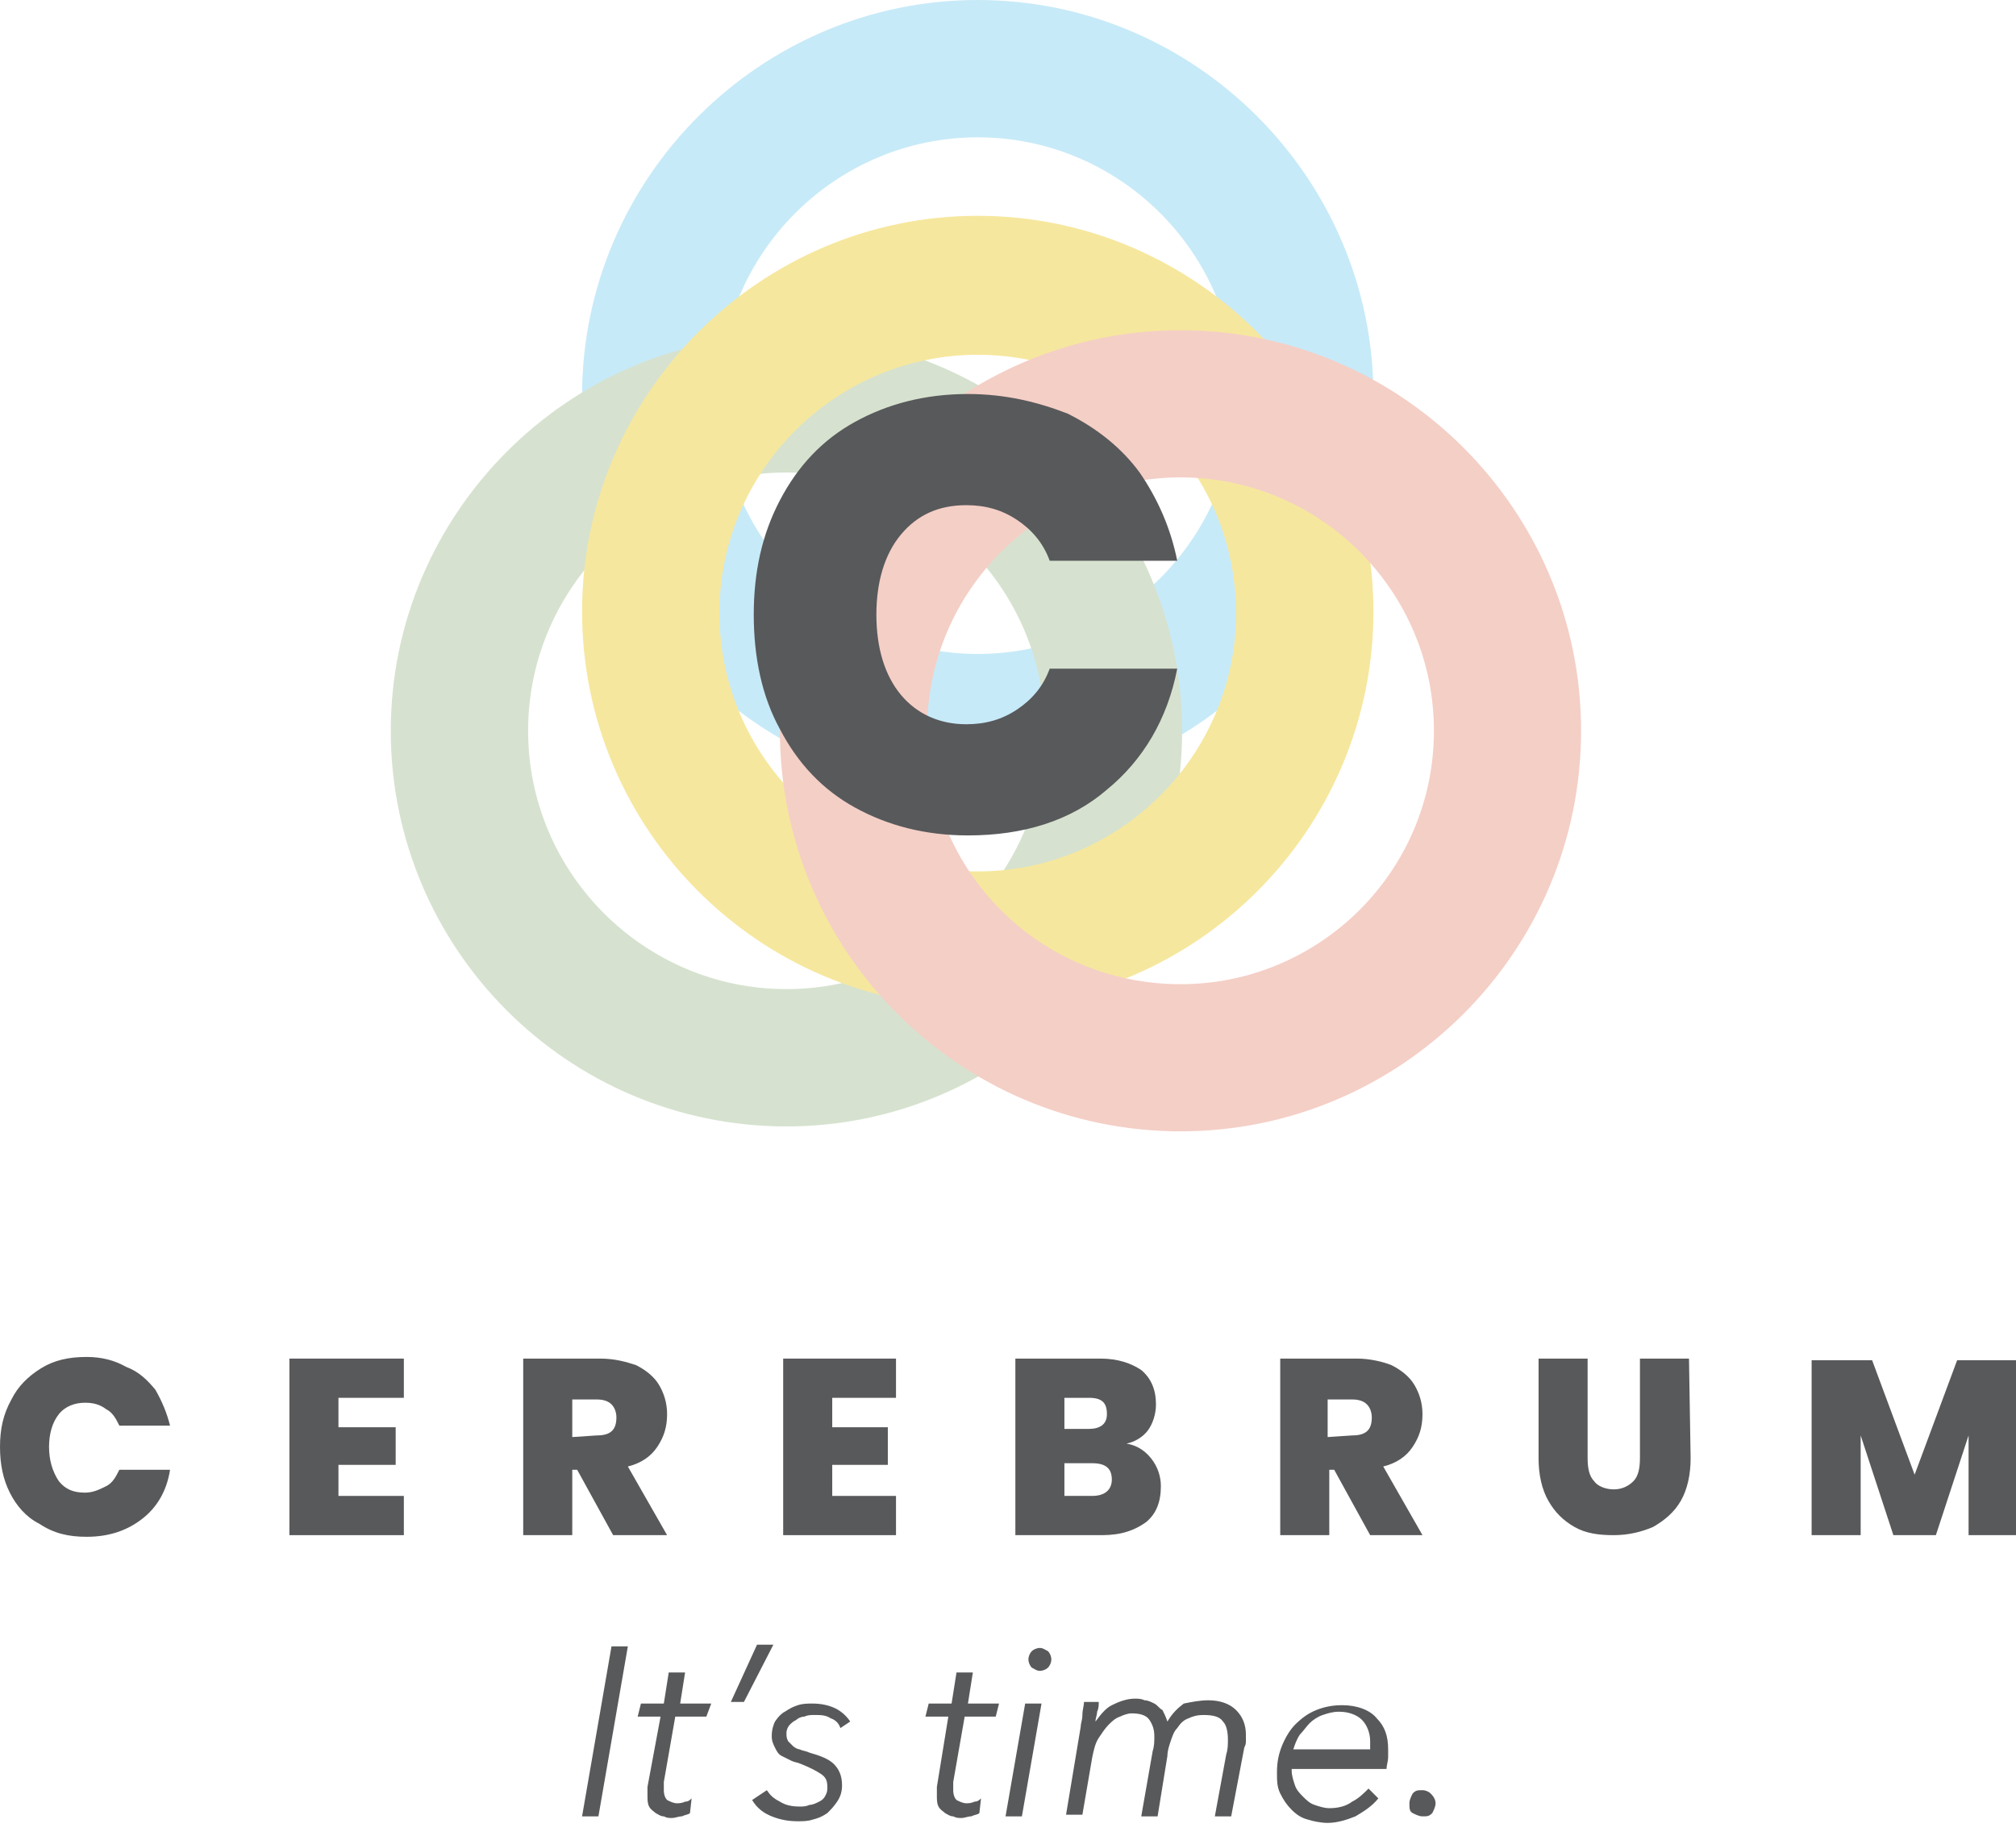
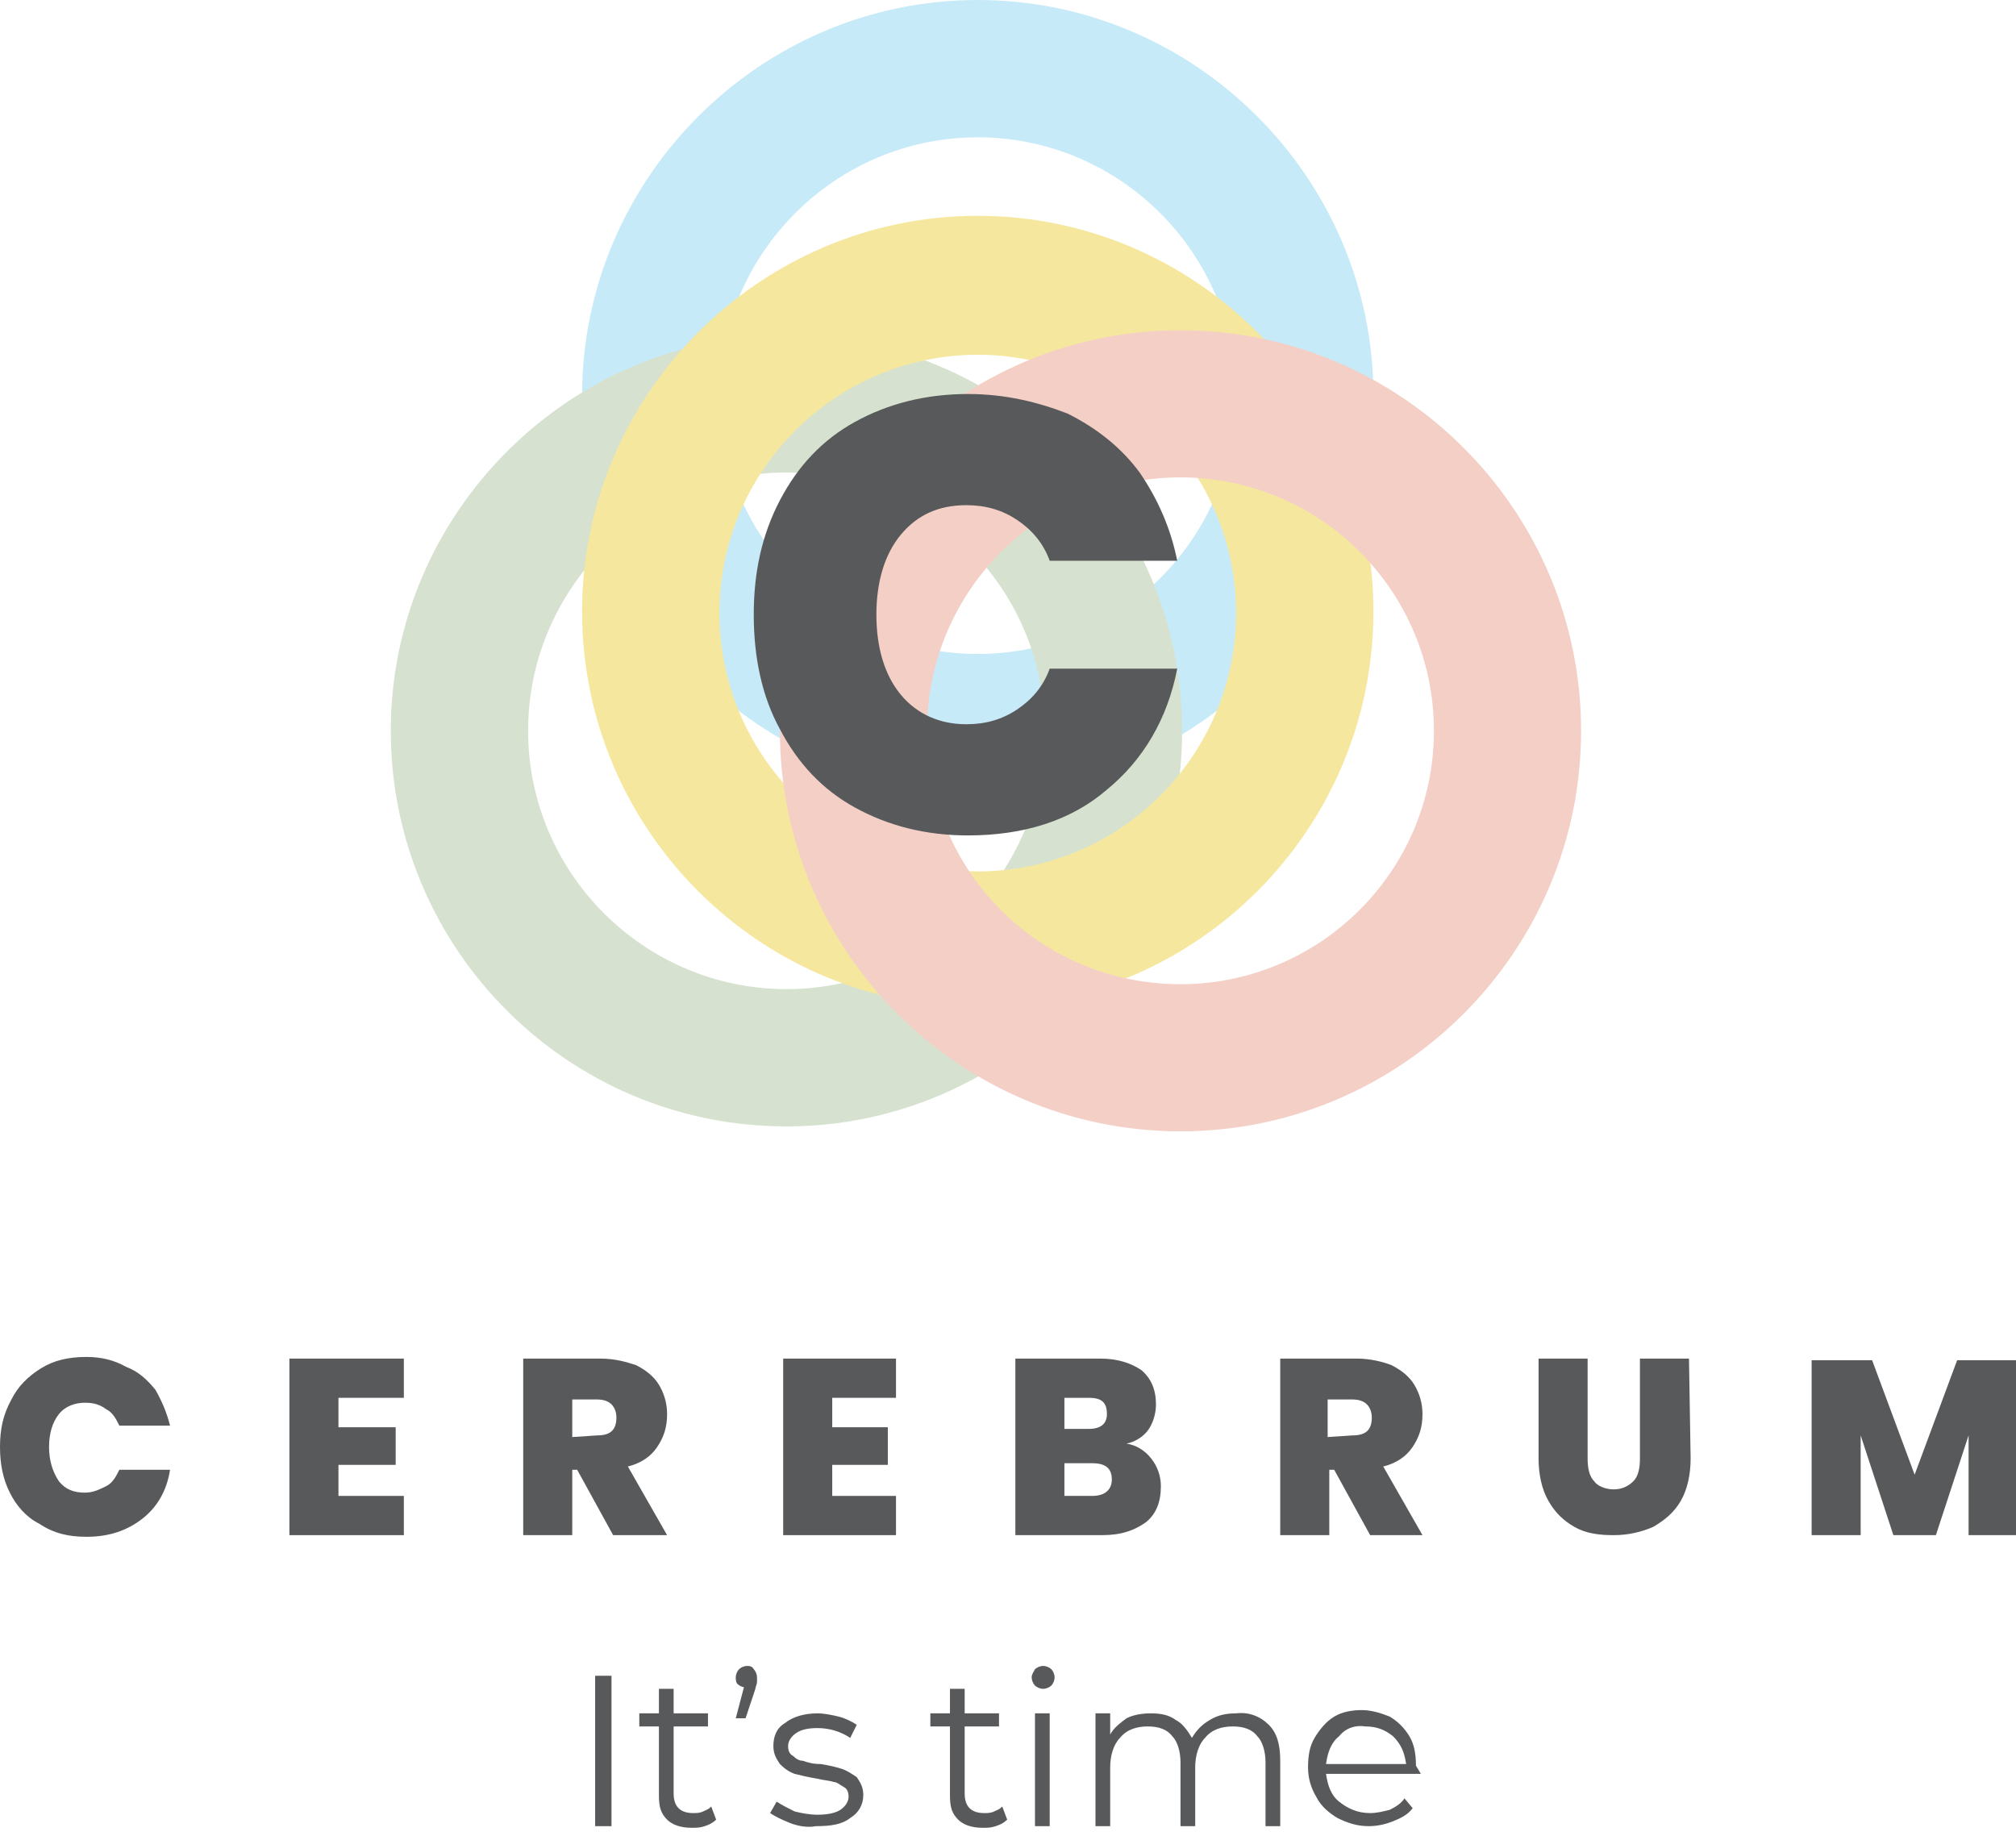
<svg xmlns="http://www.w3.org/2000/svg" version="1.1" id="Layer_1" x="0px" y="0px" viewBox="0 0 123.3 112.3" style="enable-background:new 0 0 123.3 112.3;" xml:space="preserve">
  <style type="text/css">
	.st0{fill:#C7EAF8;}
	.st1{fill:#D6E2CF;}
	.st2{fill:#F6E79E;}
	.st3{fill:#F4CFC6;}
	.st4{fill:#58595B;}
</style>
  <g>
    <path class="st0" d="M59.8,48.4c-13.4,0-24.2-10.9-24.2-24.2S46.5,0,59.8,0S84,10.9,84,24.2S73.2,48.4,59.8,48.4z M59.8,8.4   C51.1,8.4,44,15.5,44,24.2S51.1,40,59.8,40s15.8-7.1,15.8-15.8S68.5,8.4,59.8,8.4z" />
    <path class="st1" d="M48.1,68.9c-13.4,0-24.2-10.9-24.2-24.2s10.9-24.2,24.2-24.2s24.2,10.9,24.2,24.2S61.4,68.9,48.1,68.9z    M48.1,28.9c-8.7,0-15.8,7.1-15.8,15.8s7.1,15.8,15.8,15.8s15.8-7.1,15.8-15.8S56.8,28.9,48.1,28.9z" />
    <path class="st2" d="M59.8,61.6c-13.4,0-24.2-10.9-24.2-24.2s10.9-24.2,24.2-24.2S84,24.1,84,37.4S73.2,61.6,59.8,61.6z M59.8,21.7   c-8.7,0-15.8,7.1-15.8,15.8s7.1,15.8,15.8,15.8s15.8-7.1,15.8-15.8S68.5,21.7,59.8,21.7z" />
    <path class="st3" d="M72.2,69.2c-13.5,0-24.5-11-24.5-24.5s11-24.5,24.5-24.5s24.5,11,24.5,24.5S85.7,69.2,72.2,69.2z M72.2,29.2   c-8.5,0-15.5,6.9-15.5,15.5s6.9,15.5,15.5,15.5c8.5,0,15.5-6.9,15.5-15.5S80.7,29.2,72.2,29.2z" />
    <g>
      <path class="st4" d="M5.3,83c-1.1,0-2,0.2-2.8,0.7s-1.4,1.1-1.8,1.9C0.2,86.5,0,87.4,0,88.5s0.2,2,0.6,2.8s1,1.5,1.8,1.9    C3.3,93.8,4.2,94,5.3,94c1.4,0,2.5-0.4,3.4-1.1s1.5-1.7,1.7-3H7.3c-0.2,0.4-0.4,0.8-0.8,1s-0.8,0.4-1.3,0.4    c-0.7,0-1.2-0.2-1.6-0.7C3.2,90,3,89.3,3,88.5s0.2-1.5,0.6-2s1-0.7,1.6-0.7c0.5,0,0.9,0.1,1.3,0.4c0.4,0.2,0.6,0.6,0.8,1h3.1    c-0.2-0.8-0.5-1.5-0.9-2.2c-0.5-0.6-1-1.1-1.8-1.4C7,83.2,6.2,83,5.3,83" />
    </g>
    <polygon class="st4" points="24.7,83.1 17.7,83.1 17.7,93.9 24.7,93.9 24.7,91.5 20.7,91.5 20.7,89.6 24.2,89.6 24.2,87.3    20.7,87.3 20.7,85.5 24.7,85.5  " />
    <g>
      <path class="st4" d="M36.7,83.1H32v10.8h3v-4h0.3l2.2,4h3.3l-2.4-4.2c0.8-0.2,1.4-0.6,1.8-1.2c0.4-0.6,0.6-1.2,0.6-2    c0-0.7-0.2-1.3-0.5-1.8s-0.8-0.9-1.4-1.2C38.3,83.3,37.6,83.1,36.7,83.1 M35,87.9v-2.3h1.5c0.4,0,0.7,0.1,0.9,0.3    c0.2,0.2,0.3,0.5,0.3,0.8c0,0.8-0.4,1.1-1.2,1.1L35,87.9L35,87.9z" />
    </g>
    <polygon class="st4" points="54.8,83.1 47.9,83.1 47.9,93.9 54.8,93.9 54.8,91.5 50.9,91.5 50.9,89.6 54.3,89.6 54.3,87.3    50.9,87.3 50.9,85.5 54.8,85.5  " />
    <g>
      <path class="st4" d="M67.3,83.1h-5.2v10.8h5.3c1.2,0,2-0.3,2.7-0.8c0.6-0.5,0.9-1.2,0.9-2.2c0-0.6-0.2-1.2-0.6-1.7    s-0.9-0.8-1.5-0.9c0.5-0.1,1-0.4,1.3-0.8s0.5-1,0.5-1.6c0-0.9-0.3-1.6-0.9-2.1C69.2,83.4,68.4,83.1,67.3,83.1 M65.1,87.4v-1.9h1.5    c0.8,0,1.1,0.3,1.1,1c0,0.6-0.4,0.9-1.1,0.9H65.1z M65.1,91.5v-2h1.7c0.8,0,1.2,0.3,1.2,1c0,0.6-0.4,1-1.2,1H65.1z" />
      <path class="st4" d="M83,83.1h-4.7v10.8h3v-4h0.3l2.2,4H87l-2.4-4.2c0.8-0.2,1.4-0.6,1.8-1.2s0.6-1.2,0.6-2c0-0.7-0.2-1.3-0.5-1.8    s-0.8-0.9-1.4-1.2C84.6,83.3,83.8,83.1,83,83.1 M81.2,87.9v-2.3h1.5c0.4,0,0.7,0.1,0.9,0.3c0.2,0.2,0.3,0.5,0.3,0.8    c0,0.8-0.4,1.1-1.2,1.1L81.2,87.9L81.2,87.9z" />
      <path class="st4" d="M103.3,83.1h-3v6.1c0,0.6-0.1,1.1-0.4,1.4s-0.7,0.5-1.2,0.5s-1-0.2-1.2-0.5c-0.3-0.3-0.4-0.8-0.4-1.4v-6.1h-3    v6.1c0,1,0.2,1.9,0.6,2.6s0.9,1.2,1.6,1.6s1.5,0.5,2.4,0.5s1.7-0.2,2.4-0.5c0.7-0.4,1.3-0.9,1.7-1.6c0.4-0.7,0.6-1.6,0.6-2.6    L103.3,83.1L103.3,83.1z" />
    </g>
    <polygon class="st4" points="119.7,83.2 117.1,90.2 114.5,83.2 110.8,83.2 110.8,93.9 113.8,93.9 113.8,87.8 115.8,93.9    118.4,93.9 120.4,87.8 120.4,93.9 123.3,93.9 123.3,83.2  " />
    <g>
      <path class="st4" d="M59.2,24.1c-2.6,0-4.9,0.6-6.9,1.7s-3.5,2.7-4.6,4.8s-1.6,4.4-1.6,7s0.5,5,1.6,7c1.1,2.1,2.6,3.7,4.6,4.8    s4.3,1.7,6.9,1.7c3.4,0,6.3-0.9,8.5-2.8c2.2-1.8,3.7-4.3,4.3-7.4h-7.8c-0.4,1.1-1.1,1.9-2,2.5s-1.9,0.9-3.1,0.9    c-1.6,0-3-0.6-4-1.8s-1.5-2.9-1.5-4.9s0.5-3.7,1.5-4.9s2.3-1.8,4-1.8c1.2,0,2.2,0.3,3.1,0.9c0.9,0.6,1.6,1.4,2,2.5H72    c-0.4-2-1.2-3.8-2.3-5.4c-1.1-1.5-2.6-2.7-4.4-3.6C63.5,24.6,61.5,24.1,59.2,24.1" />
    </g>
  </g>
  <g>
-     <path class="st4" d="M36.6,111.1h-1l1.8-10.4h1L36.6,111.1z" />
-     <path class="st4" d="M43.2,105h-1.9l-0.7,4c0,0.2,0,0.3,0,0.5c0,0.3,0.1,0.5,0.2,0.6c0.2,0.1,0.4,0.2,0.6,0.2c0.1,0,0.3,0,0.5-0.1   c0.2,0,0.3-0.1,0.4-0.2l-0.1,0.9c-0.1,0.1-0.3,0.1-0.5,0.2c-0.2,0-0.4,0.1-0.6,0.1c-0.2,0-0.3,0-0.5-0.1c-0.2,0-0.3-0.1-0.5-0.2   c-0.1-0.1-0.3-0.2-0.4-0.4c-0.1-0.2-0.1-0.4-0.1-0.7c0-0.1,0-0.3,0-0.5l0.8-4.3H39l0.2-0.8h1.4l0.3-1.9h1l-0.3,1.9h1.9L43.2,105z" />
-     <path class="st4" d="M45.5,104.1h-0.8l1.6-3.5h1L45.5,104.1z" />
-     <path class="st4" d="M51.4,105.7c-0.1-0.3-0.3-0.5-0.6-0.6c-0.3-0.2-0.6-0.2-1-0.2c-0.2,0-0.4,0-0.6,0.1c-0.2,0-0.4,0.1-0.5,0.2   c-0.2,0.1-0.3,0.2-0.4,0.3c-0.1,0.1-0.2,0.3-0.2,0.5c0,0.2,0,0.3,0.1,0.5c0.1,0.1,0.2,0.2,0.3,0.3c0.1,0.1,0.3,0.2,0.4,0.2   c0.2,0.1,0.4,0.1,0.6,0.2c0.7,0.2,1.2,0.4,1.5,0.7s0.5,0.7,0.5,1.3c0,0.4-0.1,0.7-0.3,1c-0.2,0.3-0.4,0.5-0.6,0.7   c-0.3,0.2-0.5,0.3-0.9,0.4c-0.3,0.1-0.6,0.1-0.9,0.1c-0.6,0-1.1-0.1-1.6-0.3c-0.5-0.2-0.9-0.5-1.2-1l0.9-0.6   c0.2,0.3,0.4,0.5,0.8,0.7c0.3,0.2,0.7,0.3,1.2,0.3c0.2,0,0.4,0,0.6-0.1c0.2,0,0.4-0.1,0.6-0.2c0.2-0.1,0.3-0.2,0.4-0.4   c0.1-0.2,0.1-0.3,0.1-0.5c0-0.4-0.1-0.6-0.4-0.8c-0.3-0.2-0.7-0.4-1.2-0.6c-0.2-0.1-0.4-0.1-0.6-0.2c-0.2-0.1-0.4-0.2-0.6-0.3   c-0.2-0.1-0.3-0.3-0.4-0.5c-0.1-0.2-0.2-0.4-0.2-0.7c0-0.4,0.1-0.7,0.2-0.9c0.2-0.3,0.4-0.5,0.6-0.6c0.3-0.2,0.5-0.3,0.8-0.4   c0.3-0.1,0.6-0.1,0.9-0.1c0.5,0,1,0.1,1.4,0.3c0.4,0.2,0.7,0.5,0.9,0.8L51.4,105.7z" />
-     <path class="st4" d="M60.9,105H59l-0.7,4c0,0.2,0,0.3,0,0.5c0,0.3,0.1,0.5,0.2,0.6c0.2,0.1,0.4,0.2,0.6,0.2c0.1,0,0.3,0,0.5-0.1   c0.2,0,0.3-0.1,0.4-0.2l-0.1,0.9c-0.1,0.1-0.3,0.1-0.5,0.2c-0.2,0-0.4,0.1-0.6,0.1c-0.2,0-0.3,0-0.5-0.1c-0.2,0-0.3-0.1-0.5-0.2   c-0.1-0.1-0.3-0.2-0.4-0.4c-0.1-0.2-0.1-0.4-0.1-0.7c0-0.1,0-0.3,0-0.5L58,105h-1.4l0.2-0.8h1.4l0.3-1.9h1l-0.3,1.9h1.9L60.9,105z" />
-     <path class="st4" d="M62.5,111.1h-1l1.2-6.9h1L62.5,111.1z M64.3,101.5c0,0.2-0.1,0.4-0.2,0.5c-0.1,0.1-0.3,0.2-0.5,0.2   c-0.2,0-0.3-0.1-0.5-0.2c-0.1-0.1-0.2-0.3-0.2-0.5s0.1-0.4,0.2-0.5c0.1-0.1,0.3-0.2,0.5-0.2c0.2,0,0.3,0.1,0.5,0.2   C64.2,101.1,64.3,101.3,64.3,101.5z" />
-     <path class="st4" d="M73.9,104c0.7,0,1.3,0.2,1.7,0.6s0.6,0.9,0.6,1.5c0,0.1,0,0.2,0,0.4c0,0.1,0,0.2-0.1,0.4l-0.8,4.2h-1l0.7-3.8   c0.1-0.3,0.1-0.6,0.1-0.9c0-0.5-0.1-0.9-0.3-1.1c-0.2-0.3-0.6-0.4-1.2-0.4c-0.4,0-0.7,0.1-0.9,0.2c-0.3,0.1-0.5,0.3-0.7,0.6   c-0.2,0.2-0.3,0.5-0.4,0.8s-0.2,0.6-0.2,0.9l-0.6,3.7h-1l0.7-4c0.1-0.3,0.1-0.6,0.1-0.9c0-0.4-0.1-0.7-0.3-1s-0.6-0.4-1.1-0.4   c-0.2,0-0.5,0.1-0.7,0.2c-0.3,0.1-0.5,0.3-0.7,0.5c-0.2,0.2-0.4,0.5-0.6,0.8c-0.2,0.3-0.3,0.7-0.4,1.2l-0.6,3.5h-1l0.9-5.4   c0-0.2,0.1-0.4,0.1-0.7c0-0.3,0.1-0.6,0.1-0.8h0.9c0,0.2,0,0.4-0.1,0.6c0,0.2-0.1,0.4-0.1,0.6h0c0.3-0.4,0.6-0.8,1-1   c0.4-0.2,0.9-0.4,1.4-0.4c0.2,0,0.4,0,0.6,0.1c0.2,0,0.4,0.1,0.6,0.2c0.2,0.1,0.3,0.3,0.5,0.4c0.1,0.2,0.2,0.4,0.3,0.7   c0.3-0.5,0.6-0.8,1-1.1C72.9,104.1,73.4,104,73.9,104z" />
-     <path class="st4" d="M79,107.9c0,0.1,0,0.1,0,0.2s0,0.1,0,0.2c0,0.3,0.1,0.6,0.2,0.9c0.1,0.3,0.3,0.5,0.5,0.7   c0.2,0.2,0.4,0.4,0.7,0.5c0.3,0.1,0.6,0.2,0.9,0.2c0.5,0,1-0.1,1.4-0.4c0.4-0.2,0.7-0.5,1-0.8l0.6,0.6c-0.4,0.5-0.9,0.8-1.4,1.1   c-0.5,0.2-1.1,0.4-1.7,0.4c-0.4,0-0.9-0.1-1.2-0.2c-0.4-0.1-0.7-0.3-1-0.6c-0.3-0.3-0.5-0.6-0.7-1c-0.2-0.4-0.2-0.8-0.2-1.3   c0-0.6,0.1-1.1,0.3-1.6c0.2-0.5,0.5-1,0.8-1.3c0.4-0.4,0.8-0.7,1.3-0.9c0.5-0.2,1-0.3,1.6-0.3c0.9,0,1.7,0.3,2.1,0.8   c0.5,0.5,0.7,1.1,0.7,1.9c0,0.1,0,0.3,0,0.5s-0.1,0.5-0.1,0.7H79z M83.8,107.1c0-0.1,0-0.2,0-0.3c0-0.1,0-0.2,0-0.3   c0-0.5-0.2-1-0.5-1.3c-0.3-0.3-0.8-0.5-1.4-0.5c-0.4,0-0.7,0.1-1,0.2c-0.3,0.1-0.6,0.3-0.8,0.5c-0.2,0.2-0.4,0.5-0.6,0.7   c-0.2,0.3-0.3,0.6-0.4,0.9H83.8z" />
-     <path class="st4" d="M87.8,110.3c0,0.2-0.1,0.4-0.2,0.6c-0.2,0.2-0.3,0.2-0.6,0.2c-0.2,0-0.4-0.1-0.6-0.2c-0.2-0.1-0.2-0.3-0.2-0.6   c0-0.2,0.1-0.4,0.2-0.6c0.2-0.2,0.3-0.2,0.6-0.2c0.2,0,0.4,0.1,0.5,0.2C87.7,109.9,87.8,110.1,87.8,110.3z" />
+     <path class="st4" d="M36.4,102.5h1v9.2h-1V102.5z" />
+     <path class="st4" d="M43.8,111.3c-0.2,0.2-0.4,0.3-0.7,0.4c-0.3,0.1-0.5,0.1-0.8,0.1c-0.7,0-1.2-0.2-1.5-0.5   c-0.4-0.4-0.5-0.8-0.5-1.5v-4.2h-1.2v-0.8h1.2v-1.5h0.9v1.5h2.1v0.8h-2.1v4.1c0,0.4,0.1,0.7,0.3,0.9c0.2,0.2,0.5,0.3,0.9,0.3   c0.2,0,0.4,0,0.6-0.1c0.2-0.1,0.3-0.1,0.5-0.3L43.8,111.3z" />
+     <path class="st4" d="M46.1,102.1c0.1,0.1,0.2,0.3,0.2,0.5c0,0.1,0,0.2,0,0.3c0,0.1-0.1,0.3-0.1,0.4l-0.6,1.8h-0.6l0.5-1.9   c-0.1,0-0.3-0.1-0.4-0.2c-0.1-0.1-0.1-0.3-0.1-0.4c0-0.2,0.1-0.4,0.2-0.5c0.1-0.1,0.3-0.2,0.5-0.2C45.8,101.9,46,101.9,46.1,102.1z   " />
+     <path class="st4" d="M48.3,111.5c-0.5-0.2-0.9-0.4-1.2-0.6l0.4-0.7c0.3,0.2,0.7,0.4,1.1,0.6c0.4,0.1,0.9,0.2,1.4,0.2   c0.6,0,1.1-0.1,1.4-0.3c0.3-0.2,0.5-0.5,0.5-0.8c0-0.3-0.1-0.5-0.3-0.6c-0.2-0.1-0.4-0.3-0.6-0.3c-0.3-0.1-0.6-0.1-1-0.2   c-0.6-0.1-1-0.2-1.4-0.3c-0.3-0.1-0.6-0.3-0.9-0.6c-0.2-0.3-0.4-0.6-0.4-1.1c0-0.6,0.2-1.1,0.7-1.4c0.5-0.4,1.2-0.6,2-0.6   c0.4,0,0.9,0.1,1.3,0.2c0.4,0.1,0.8,0.3,1.1,0.5l-0.4,0.8c-0.6-0.4-1.3-0.6-2-0.6c-0.6,0-1,0.1-1.3,0.3c-0.3,0.2-0.5,0.5-0.5,0.8   c0,0.3,0.1,0.5,0.3,0.6c0.2,0.2,0.4,0.3,0.6,0.3c0.3,0.1,0.6,0.2,1.1,0.2c0.6,0.1,1,0.2,1.3,0.3c0.3,0.1,0.6,0.3,0.9,0.5   c0.2,0.3,0.4,0.6,0.4,1.1c0,0.6-0.3,1.1-0.8,1.4c-0.5,0.4-1.2,0.5-2.1,0.5C49.4,111.8,48.8,111.7,48.3,111.5z" />
+     <path class="st4" d="M61.6,111.3c-0.2,0.2-0.4,0.3-0.7,0.4c-0.3,0.1-0.5,0.1-0.8,0.1c-0.7,0-1.2-0.2-1.5-0.5   c-0.4-0.4-0.5-0.8-0.5-1.5v-4.2h-1.2v-0.8h1.2v-1.5h0.9v1.5h2.1v0.8h-2.1v4.1c0,0.4,0.1,0.7,0.3,0.9c0.2,0.2,0.5,0.3,0.9,0.3   c0.2,0,0.4,0,0.6-0.1c0.2-0.1,0.3-0.1,0.5-0.3L61.6,111.3z" />
+     <path class="st4" d="M63.3,103.1c-0.1-0.1-0.2-0.3-0.2-0.5c0-0.2,0.1-0.3,0.2-0.5c0.1-0.1,0.3-0.2,0.5-0.2c0.2,0,0.4,0.1,0.5,0.2   c0.1,0.1,0.2,0.3,0.2,0.5c0,0.2-0.1,0.4-0.2,0.5c-0.1,0.1-0.3,0.2-0.5,0.2C63.6,103.3,63.4,103.2,63.3,103.1z M63.3,104.8h0.9v6.9   h-0.9V104.8z" />
+     <path class="st4" d="M77.6,105.5c0.5,0.5,0.7,1.2,0.7,2.2v4h-0.9v-3.9c0-0.7-0.2-1.3-0.5-1.6c-0.3-0.4-0.8-0.6-1.5-0.6   c-0.7,0-1.3,0.2-1.7,0.7c-0.4,0.4-0.6,1.1-0.6,1.8v3.6h-0.9v-3.9c0-0.7-0.2-1.3-0.5-1.6c-0.3-0.4-0.8-0.6-1.5-0.6   c-0.7,0-1.3,0.2-1.7,0.7c-0.4,0.4-0.6,1.1-0.6,1.8v3.6h-0.9v-6.9h0.9v1.3c0.2-0.4,0.6-0.7,1-1c0.4-0.2,0.9-0.3,1.5-0.3   c0.6,0,1.1,0.1,1.5,0.4c0.4,0.2,0.7,0.6,1,1.1c0.3-0.5,0.6-0.8,1.1-1.1s1-0.4,1.6-0.4C76.4,104.7,77.1,105,77.6,105.5z" />
+     <path class="st4" d="M86.9,108.5h-5.8c0.1,0.7,0.3,1.3,0.8,1.7c0.5,0.4,1.1,0.7,1.9,0.7c0.4,0,0.8-0.1,1.2-0.2   c0.4-0.2,0.7-0.4,0.9-0.7l0.5,0.6c-0.3,0.4-0.7,0.6-1.2,0.8c-0.5,0.2-1,0.3-1.5,0.3c-0.7,0-1.3-0.2-1.9-0.5c-0.5-0.3-1-0.7-1.3-1.3   c-0.3-0.5-0.5-1.1-0.5-1.8c0-0.7,0.1-1.3,0.4-1.8c0.3-0.5,0.7-1,1.2-1.3c0.5-0.3,1.1-0.4,1.7-0.4s1.2,0.2,1.7,0.4   c0.5,0.3,0.9,0.7,1.2,1.2c0.3,0.5,0.4,1.1,0.4,1.8L86.9,108.5z M81.9,106.2c-0.5,0.4-0.7,1-0.8,1.7H86c-0.1-0.7-0.3-1.2-0.8-1.7   c-0.5-0.4-1-0.6-1.7-0.6C82.9,105.5,82.3,105.7,81.9,106.2z" />
  </g>
</svg>
